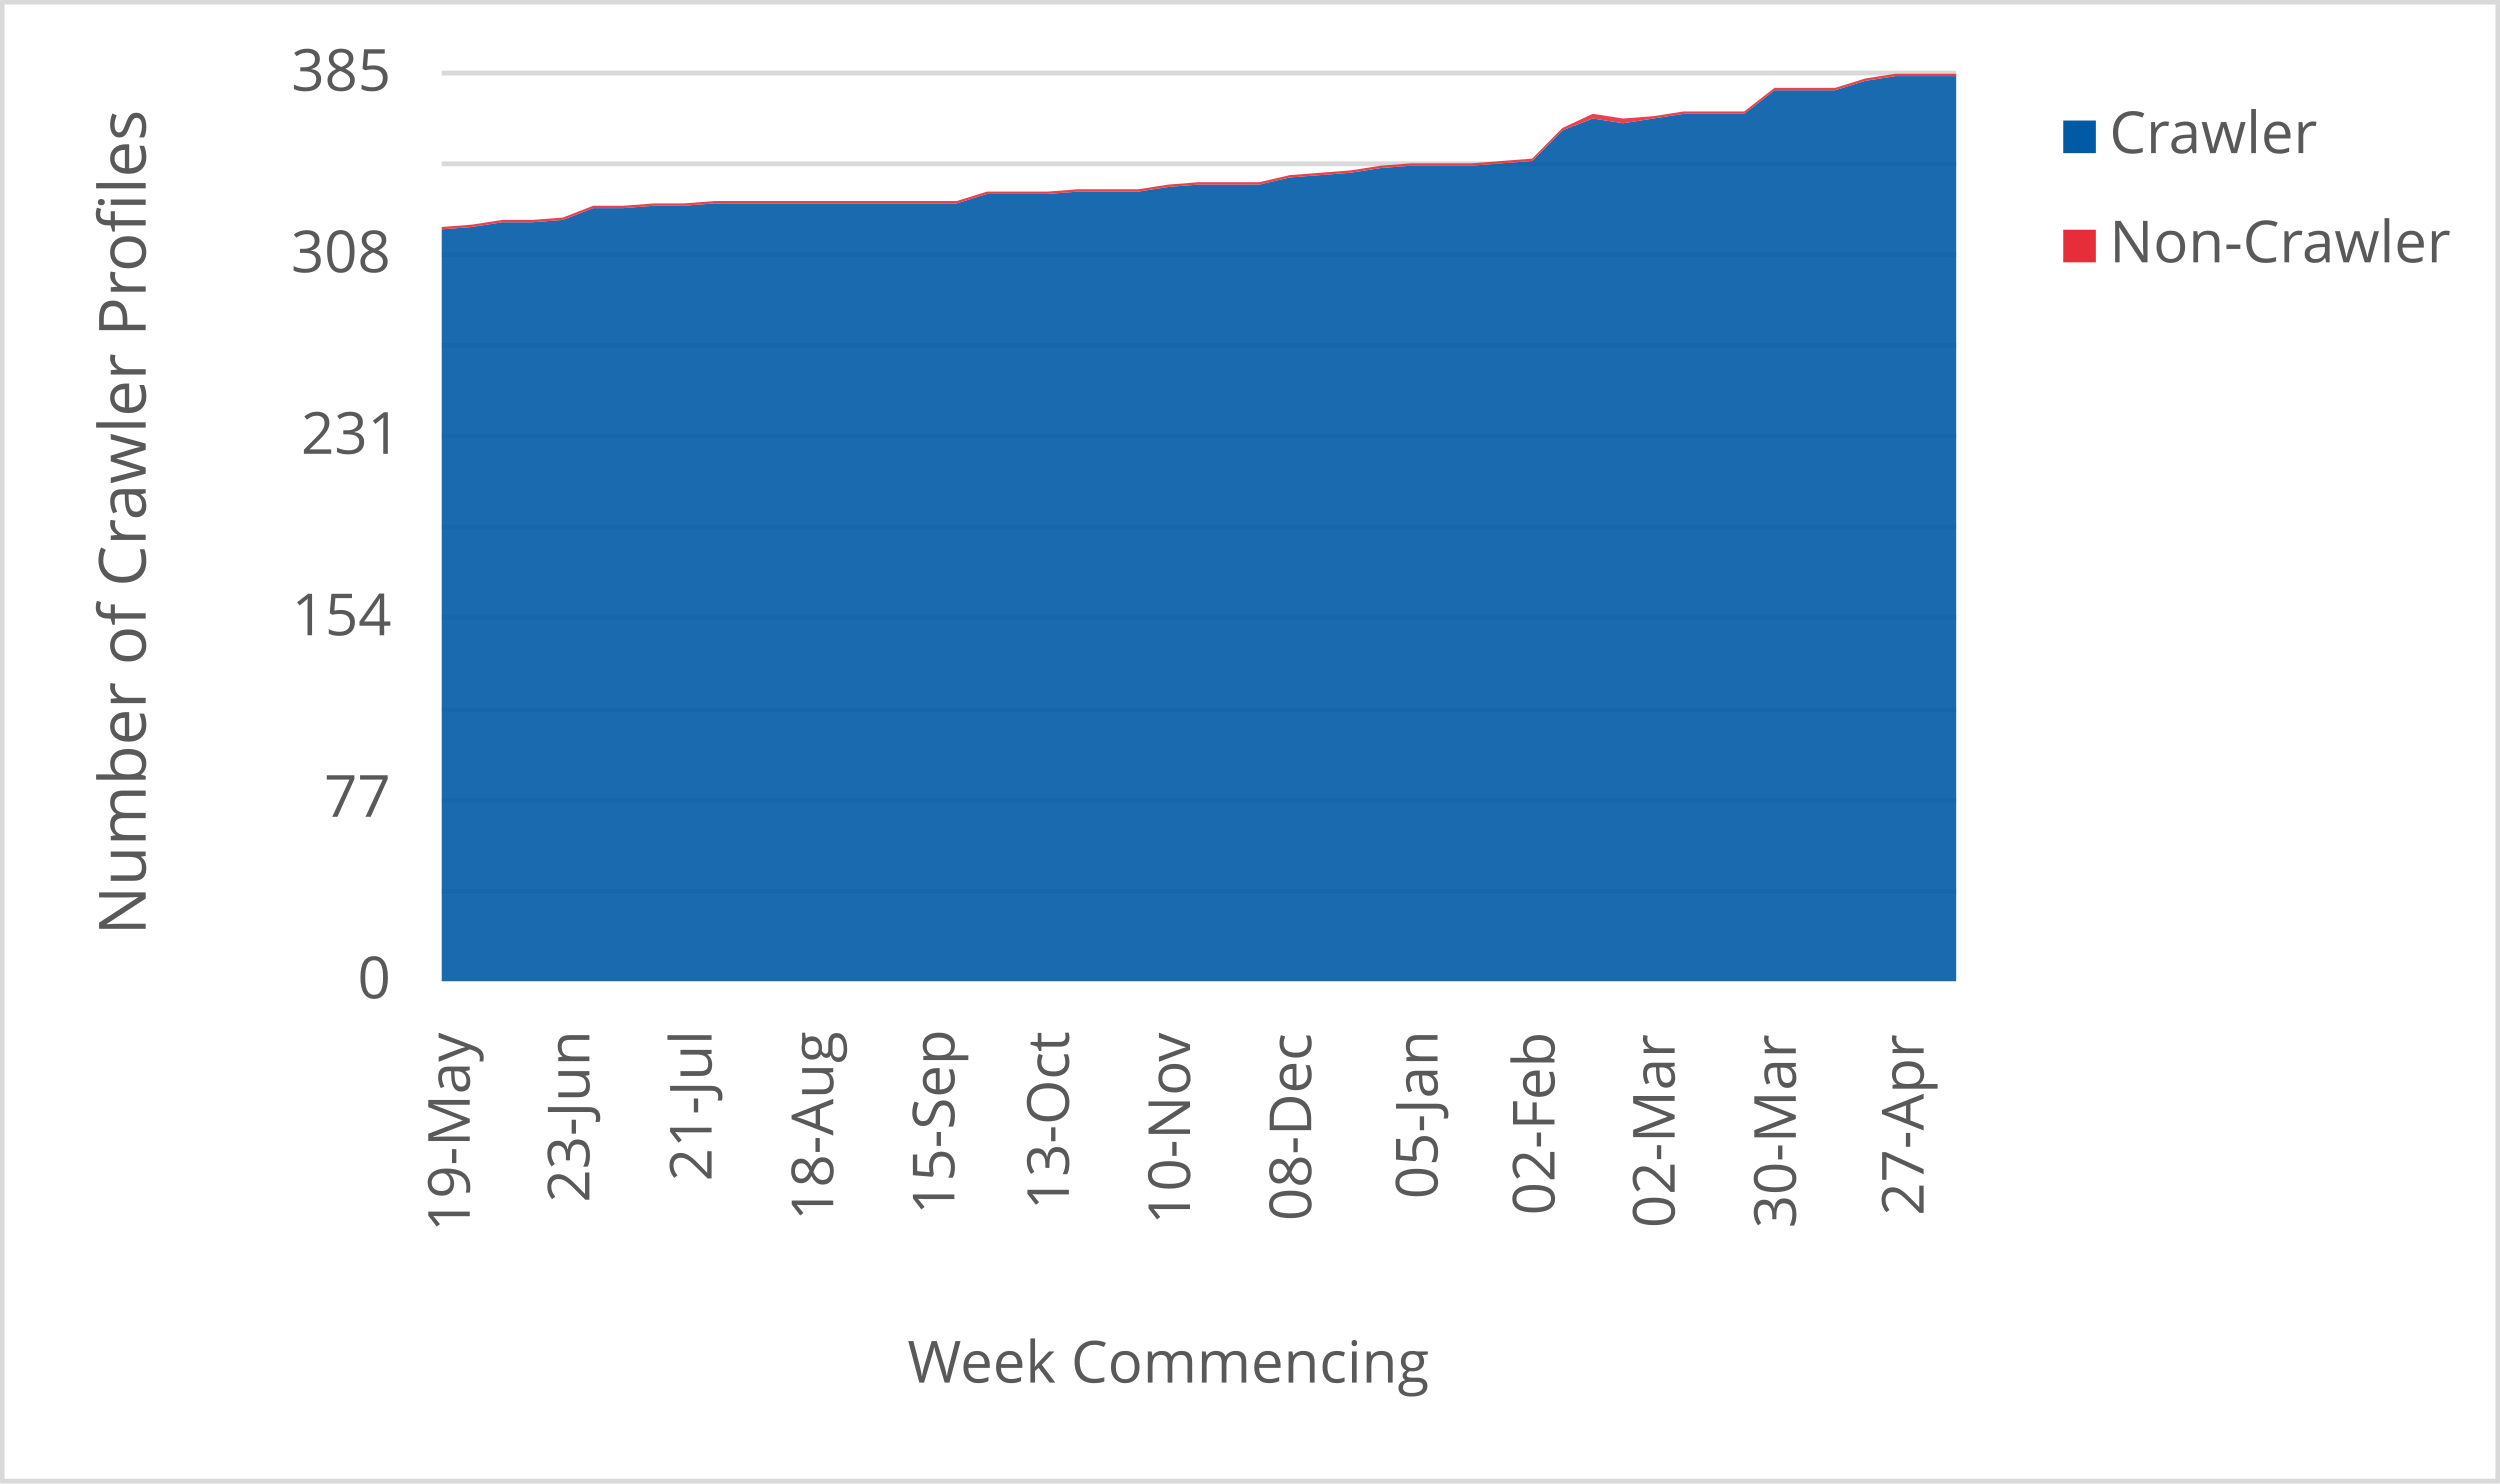
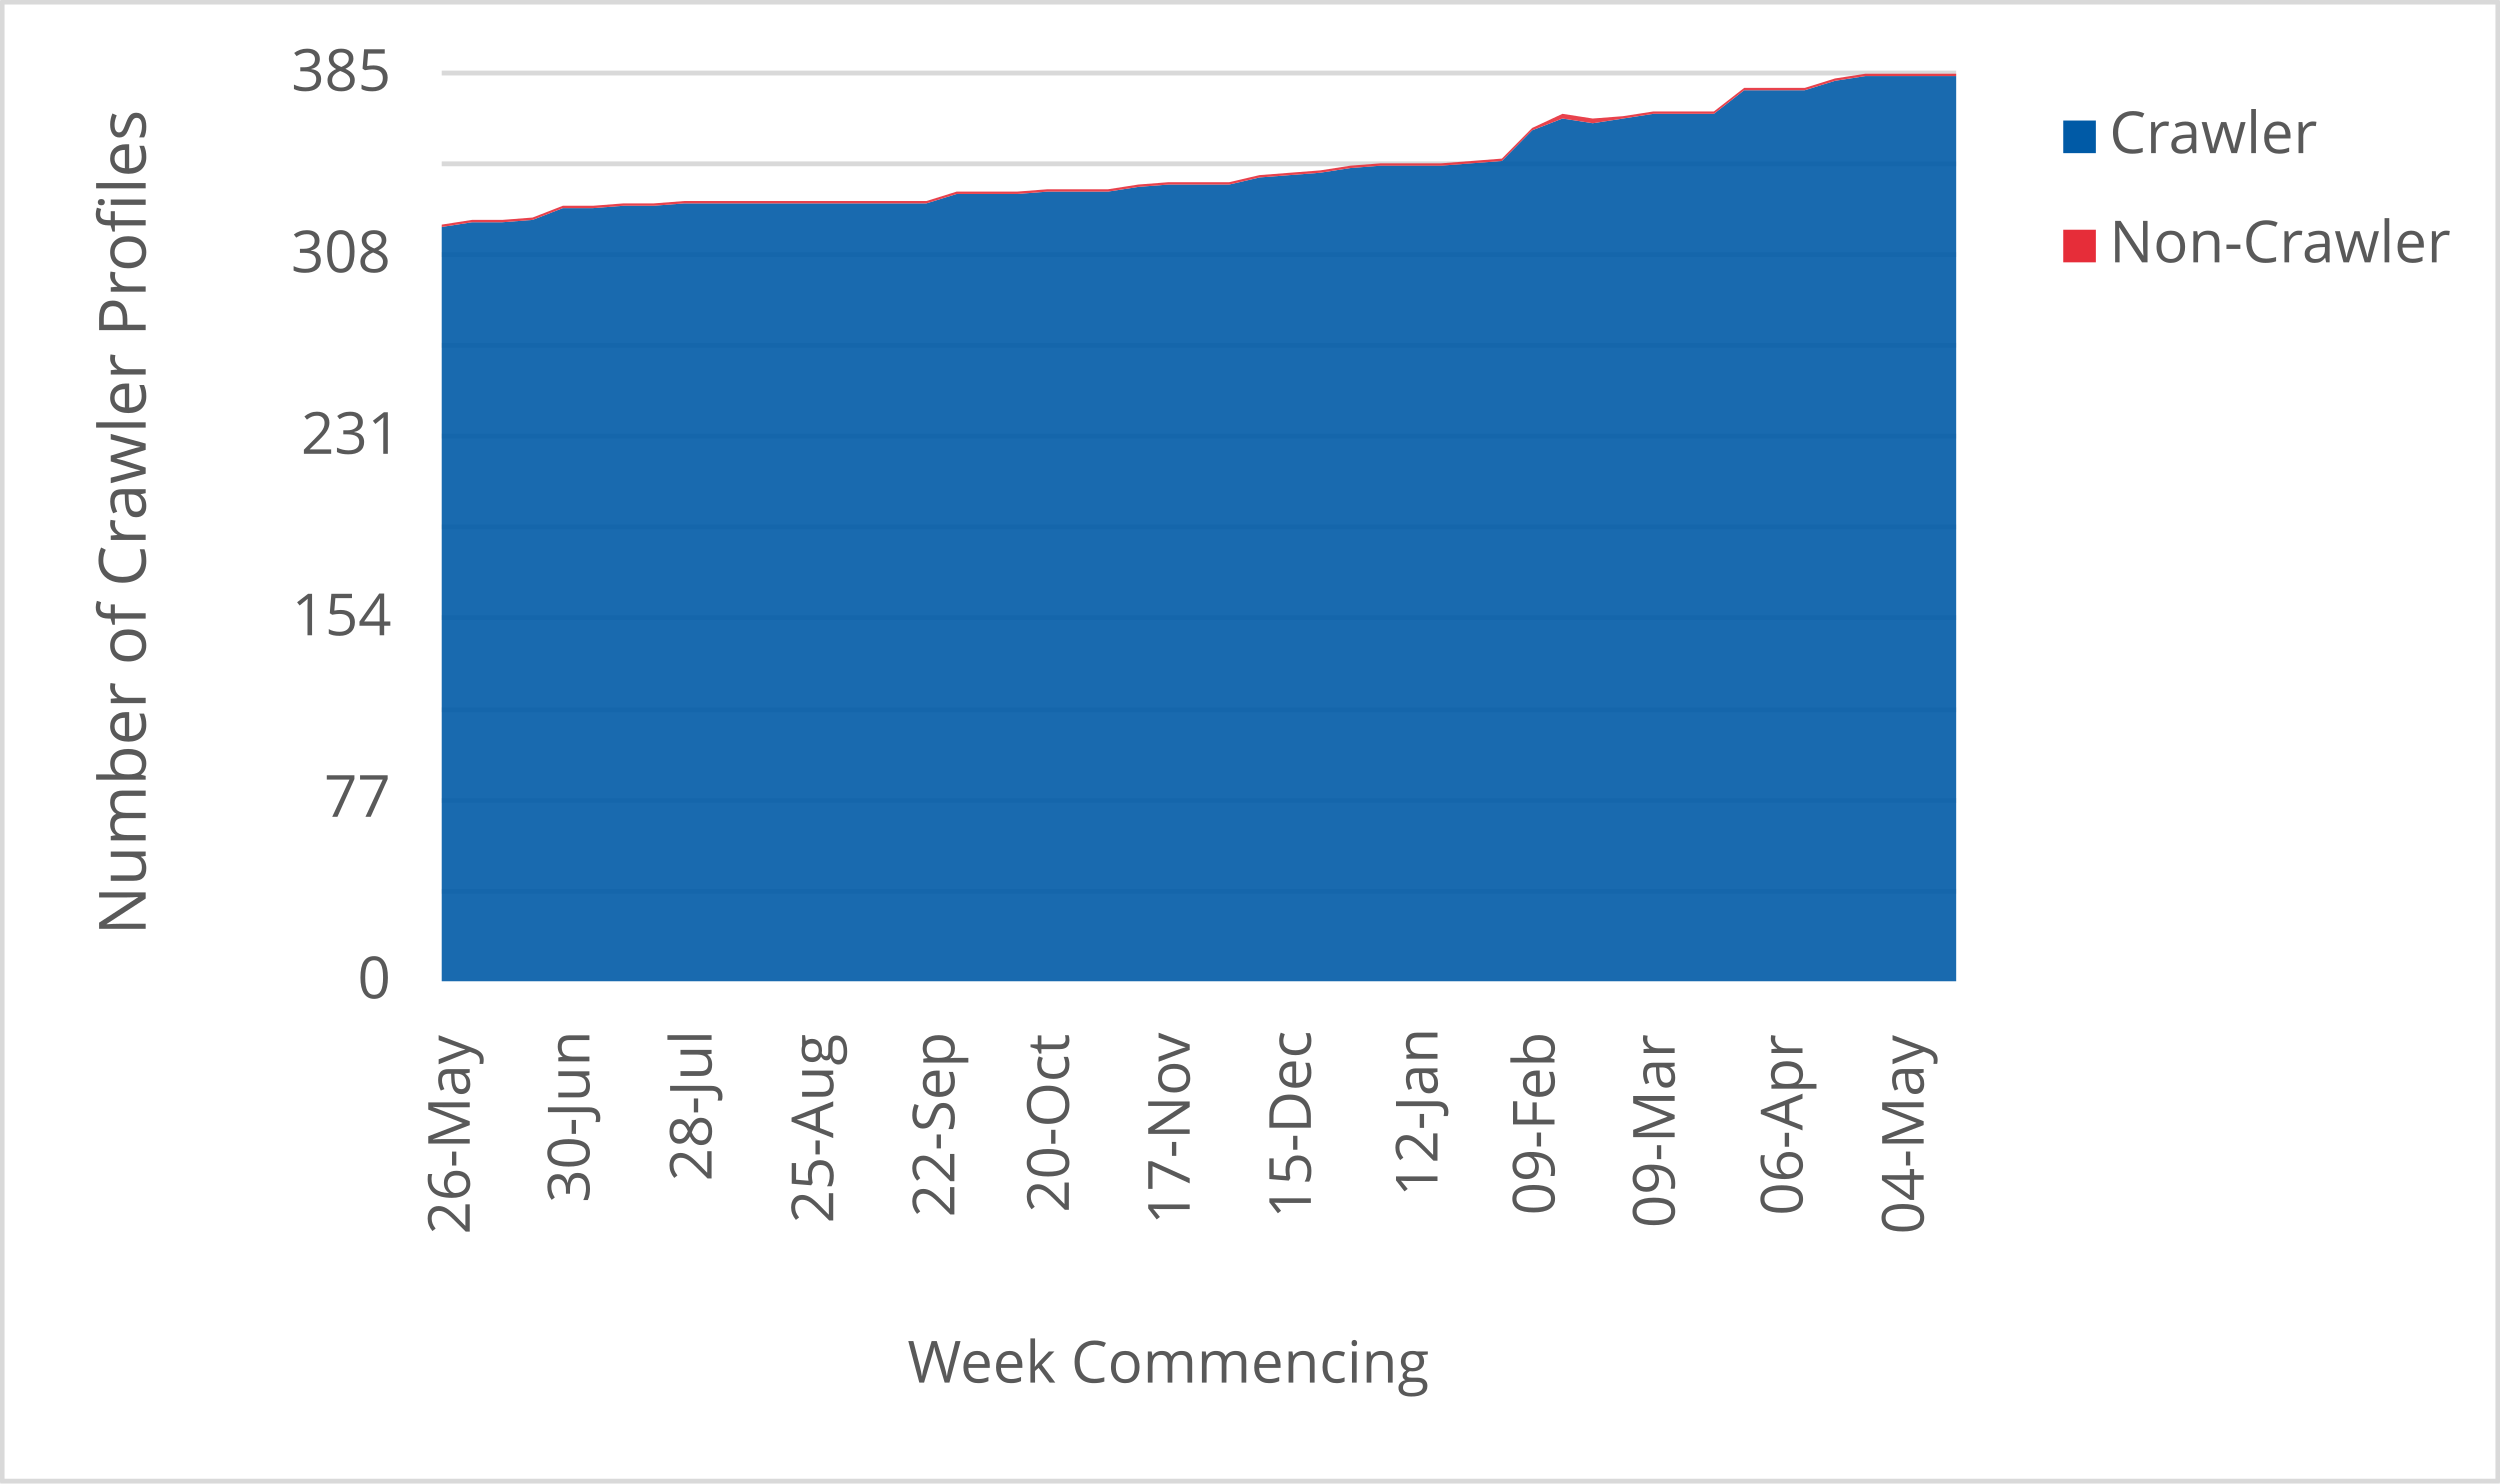
<svg xmlns="http://www.w3.org/2000/svg" width="1763" height="1046" xml:space="preserve" overflow="hidden">
  <defs>
    <clipPath id="clip0">
      <rect x="2917" y="346" width="1763" height="1046" />
    </clipPath>
  </defs>
  <g clip-path="url(#clip0)" transform="translate(-2917 -346)">
    <rect x="2918" y="347" width="1760" height="1043" fill="#FFFFFF" />
    <g>
      <path d="    M3228.5 974.532 4296.5 974.532    M3228.5 910.53 4296.5 910.53    M3228.5 846.528 4296.5 846.528    M3228.5 781.526 4296.5 781.526    M3228.5 717.524 4296.5 717.524    M3228.5 653.522 4296.5 653.522    M3228.5 589.52 4296.5 589.52    M3228.5 525.517 4296.5 525.517    M3228.5 461.515 4296.5 461.515    M3228.5 397.5 4296.5 397.5" stroke="#D9D9D9" stroke-width="3.438" stroke-linejoin="round" stroke-miterlimit="10" fill="none" />
    </g>
    <g>
      <path d="M 1038.5 4296.5 1038.5" stroke="#D9D9D9" stroke-width="3.438" stroke-linejoin="round" stroke-miterlimit="10" fill="none" fill-rule="evenodd" />
    </g>
    <g>
-       <text fill="#595959" font-family="Verdana,Open Sans,DejaVu Sans,sans-serif" font-weight="400" font-size="41" transform="matrix(6.12323e-17 -1 1 6.12323e-17 3248.269 1214.753)">19-May</text>
+       <text fill="#595959" font-family="Verdana,Open Sans,DejaVu Sans,sans-serif" font-weight="400" font-size="41" transform="matrix(6.12323e-17 -1 1 6.12323e-17 3248.269 1216.515)">26-May</text>
    </g>
    <g>
-       <text fill="#595959" font-family="Verdana,Open Sans,DejaVu Sans,sans-serif" font-weight="400" font-size="41" transform="matrix(6.12323e-17 -1 1 6.12323e-17 3332.638 1194.053)">23-Jun</text>
+       <text fill="#595959" font-family="Verdana,Open Sans,DejaVu Sans,sans-serif" font-weight="400" font-size="41" transform="matrix(6.12323e-17 -1 1 6.12323e-17 3332.658 1194.173)">30-Jun</text>
    </g>
    <g>
-       <text fill="#595959" font-family="Verdana,Open Sans,DejaVu Sans,sans-serif" font-weight="400" font-size="41" transform="matrix(6.12323e-17 -1 1 6.12323e-17 3418.809 1179.039)">21-Jul</text>
+       <text fill="#595959" font-family="Verdana,Open Sans,DejaVu Sans,sans-serif" font-weight="400" font-size="41" transform="matrix(6.12323e-17 -1 1 6.12323e-17 3418.809 1179.039)">28-Jul</text>
    </g>
    <g>
-       <text fill="#595959" font-family="Verdana,Open Sans,DejaVu Sans,sans-serif" font-weight="400" font-size="41" transform="matrix(6.12323e-17 -1 1 6.12323e-17 3504.589 1206.906)">18-Aug</text>
+       <text fill="#595959" font-family="Verdana,Open Sans,DejaVu Sans,sans-serif" font-weight="400" font-size="41" transform="matrix(6.12323e-17 -1 1 6.12323e-17 3504.589 1208.667)">25-Aug</text>
    </g>
    <g>
-       <text fill="#595959" font-family="Verdana,Open Sans,DejaVu Sans,sans-serif" font-weight="400" font-size="41" transform="matrix(6.12323e-17 -1 1 6.12323e-17 3590.029 1202.662)">15-Sep</text>
+       <text fill="#595959" font-family="Verdana,Open Sans,DejaVu Sans,sans-serif" font-weight="400" font-size="41" transform="matrix(6.12323e-17 -1 1 6.12323e-17 3590.029 1204.423)">22-Sep</text>
    </g>
    <g>
-       <text fill="#595959" font-family="Verdana,Open Sans,DejaVu Sans,sans-serif" font-weight="400" font-size="41" transform="matrix(6.12323e-17 -1 1 6.12323e-17 3670.765 1199.378)">13-Oct</text>
+       <text fill="#595959" font-family="Verdana,Open Sans,DejaVu Sans,sans-serif" font-weight="400" font-size="41" transform="matrix(6.12323e-17 -1 1 6.12323e-17 3670.765 1201.14)">20-Oct</text>
    </g>
    <g>
-       <text fill="#595959" font-family="Verdana,Open Sans,DejaVu Sans,sans-serif" font-weight="400" font-size="41" transform="matrix(6.12323e-17 -1 1 6.12323e-17 3756.205 1209.708)">10-Nov</text>
+       <text fill="#595959" font-family="Verdana,Open Sans,DejaVu Sans,sans-serif" font-weight="400" font-size="41" transform="matrix(6.12323e-17 -1 1 6.12323e-17 3755.974 1209.708)">17-Nov</text>
    </g>
    <g>
-       <text fill="#595959" font-family="Verdana,Open Sans,DejaVu Sans,sans-serif" font-weight="400" font-size="41" transform="matrix(6.12323e-17 -1 1 6.12323e-17 3841.645 1207.086)">08-Dec</text>
+       <text fill="#595959" font-family="Verdana,Open Sans,DejaVu Sans,sans-serif" font-weight="400" font-size="41" transform="matrix(6.12323e-17 -1 1 6.12323e-17 3841.414 1205.364)">15-Dec</text>
    </g>
    <g>
-       <text fill="#595959" font-family="Verdana,Open Sans,DejaVu Sans,sans-serif" font-weight="400" font-size="41" transform="matrix(6.12323e-17 -1 1 6.12323e-17 3930.738 1191.651)">05-Jan</text>
+       <text fill="#595959" font-family="Verdana,Open Sans,DejaVu Sans,sans-serif" font-weight="400" font-size="41" transform="matrix(6.12323e-17 -1 1 6.12323e-17 3930.718 1189.929)">12-Jan</text>
    </g>
    <g>
-       <text fill="#595959" font-family="Verdana,Open Sans,DejaVu Sans,sans-serif" font-weight="400" font-size="41" transform="matrix(6.12323e-17 -1 1 6.12323e-17 4013.235 1203.042)">02-Feb</text>
+       <text fill="#595959" font-family="Verdana,Open Sans,DejaVu Sans,sans-serif" font-weight="400" font-size="41" transform="matrix(6.12323e-17 -1 1 6.12323e-17 4013.235 1203.042)">09-Feb</text>
    </g>
    <g>
-       <text fill="#595959" font-family="Verdana,Open Sans,DejaVu Sans,sans-serif" font-weight="400" font-size="41" transform="matrix(6.12323e-17 -1 1 6.12323e-17 4097.965 1212.011)">02-Mar</text>
+       <text fill="#595959" font-family="Verdana,Open Sans,DejaVu Sans,sans-serif" font-weight="400" font-size="41" transform="matrix(6.12323e-17 -1 1 6.12323e-17 4097.965 1212.011)">09-Mar</text>
    </g>
    <g>
-       <text fill="#595959" font-family="Verdana,Open Sans,DejaVu Sans,sans-serif" font-weight="400" font-size="41" transform="matrix(6.12323e-17 -1 1 6.12323e-17 4183.405 1212.171)">30-Mar</text>
+       <text fill="#595959" font-family="Verdana,Open Sans,DejaVu Sans,sans-serif" font-weight="400" font-size="41" transform="matrix(6.12323e-17 -1 1 6.12323e-17 4188.129 1203.262)">06-Apr</text>
    </g>
    <g>
-       <text fill="#595959" font-family="Verdana,Open Sans,DejaVu Sans,sans-serif" font-weight="400" font-size="41" transform="matrix(6.12323e-17 -1 1 6.12323e-17 4273.549 1203.302)">27-Apr</text>
+       <text fill="#595959" font-family="Verdana,Open Sans,DejaVu Sans,sans-serif" font-weight="400" font-size="41" transform="matrix(6.12323e-17 -1 1 6.12323e-17 4273.569 1216.475)">04-May</text>
    </g>
    <g>
      <text fill="#595959" font-family="Verdana,Open Sans,DejaVu Sans,sans-serif" font-weight="400" font-size="41" transform="matrix(1 0 0 1 3169.141 1050)">0</text>
    </g>
    <g>
      <text fill="#595959" font-family="Verdana,Open Sans,DejaVu Sans,sans-serif" font-weight="400" font-size="41" transform="matrix(1 0 0 1 3145.578 922)">77</text>
    </g>
    <g>
      <text fill="#595959" font-family="Verdana,Open Sans,DejaVu Sans,sans-serif" font-weight="400" font-size="41" transform="matrix(1 0 0 1 3122.756 794)">154</text>
    </g>
    <g>
      <text fill="#595959" font-family="Verdana,Open Sans,DejaVu Sans,sans-serif" font-weight="400" font-size="41" transform="matrix(1 0 0 1 3129.302 666)">231</text>
    </g>
    <g>
      <text fill="#595959" font-family="Verdana,Open Sans,DejaVu Sans,sans-serif" font-weight="400" font-size="41" transform="matrix(1 0 0 1 3122.175 538)">308</text>
    </g>
    <g>
      <text fill="#595959" font-family="Verdana,Open Sans,DejaVu Sans,sans-serif" font-weight="400" font-size="41" transform="matrix(1 0 0 1 3122.416 410)">385</text>
    </g>
    <g>
      <text fill="#595959" font-family="Verdana,Open Sans,DejaVu Sans,sans-serif" font-weight="400" font-size="41" transform="matrix(1 0 0 1 3556.971 1321)">Week Commencing</text>
    </g>
    <g>
      <text fill="#595959" font-family="Verdana,Open Sans,DejaVu Sans,sans-serif" font-weight="400" font-size="46" transform="matrix(6.12323e-17 -1 1 6.12323e-17 3019.73 1005.486)">Number of Crawler Profiles</text>
    </g>
    <rect x="2918.5" y="347.5" width="1760" height="1043" stroke="#D9D9D9" stroke-width="3.438" stroke-linejoin="round" stroke-miterlimit="10" fill="none" />
    <g>
-       <path d="M3228.5 1038 3249.86 1038 3271.22 1038 3292.58 1038 3313.94 1038 3335.3 1038 3356.66 1038 3378.02 1038 3399.38 1038 3420.74 1038 3442.1 1038 3463.46 1038 3484.82 1038 3506.18 1038 3527.54 1038 3548.9 1038 3570.26 1038 3591.62 1038 3612.98 1038 3634.34 1038 3655.7 1038 3677.06 1038 3698.42 1038 3719.78 1038 3741.14 1038 3762.5 1038 3783.86 1038 3805.22 1038 3826.58 1038 3847.94 1038 3869.3 1038 3890.66 1038 3912.02 1038 3933.38 1038 3954.74 1038 3976.1 1038 3997.46 1038 4018.82 1038 4040.18 1038 4061.54 1038 4082.9 1038 4104.26 1038 4125.62 1038 4146.98 1038 4168.34 1038 4189.7 1038 4211.06 1038 4232.42 1038 4253.78 1038 4275.14 1038 4296.5 1038 4296.5 399.662 4275.14 399.662 4253.78 399.662 4232.42 402.987 4211.06 409.636 4189.7 409.636 4168.34 409.636 4146.98 426.26 4125.62 426.26 4104.26 426.26 4082.9 429.584 4061.54 432.909 4040.18 429.584 4018.82 437.896 3997.46 459.506 3976.1 461.169 3954.74 462.831 3933.38 462.831 3912.02 462.831 3890.66 464.494 3869.3 467.818 3847.94 469.481 3826.58 471.143 3805.22 476.13 3783.86 476.13 3762.5 476.13 3741.14 477.792 3719.78 481.117 3698.42 481.117 3677.06 481.117 3655.7 482.779 3634.34 482.779 3612.98 482.779 3591.62 489.429 3570.26 489.429 3548.9 489.429 3527.54 489.429 3506.18 489.429 3484.82 489.429 3463.46 489.429 3442.1 489.429 3420.74 489.429 3399.38 491.091 3378.02 491.091 3356.66 492.753 3335.3 492.753 3313.94 501.065 3292.58 502.727 3271.22 502.727 3249.86 506.052 3228.5 507.714 3228.5 1038Z" fill="#005aa6" opacity="0.9" />
+       <path d="M3228.5 1038 3249.86 1038 3271.22 1038 3292.58 1038 3313.94 1038 3335.3 1038 3356.66 1038 3378.02 1038 3399.38 1038 3420.74 1038 3442.1 1038 3463.46 1038 3484.82 1038 3506.18 1038 3527.54 1038 3548.9 1038 3570.26 1038 3591.62 1038 3612.98 1038 3634.34 1038 3655.7 1038 3677.06 1038 3698.42 1038 3719.78 1038 3741.14 1038 3762.5 1038 3783.86 1038 3805.22 1038 3826.58 1038 3847.94 1038 3869.3 1038 3890.66 1038 3912.02 1038 3933.38 1038 3954.74 1038 3976.1 1038 3997.46 1038 4018.82 1038 4040.18 1038 4061.54 1038 4082.9 1038 4104.26 1038 4125.62 1038 4146.98 1038 4168.34 1038 4189.7 1038 4211.06 1038 4232.42 1038 4253.78 1038 4275.14 1038 4296.5 1038 4296.5 399.662 4275.14 399.662 4253.78 399.662 4232.42 399.662 4211.06 402.987 4189.7 409.636 4168.34 409.636 4146.98 409.636 4125.62 426.26 4104.26 426.26 4082.9 426.26 4061.54 429.584 4040.18 432.909 4018.82 429.584 3997.46 437.896 3976.1 459.506 3954.74 461.169 3933.38 462.831 3912.02 462.831 3890.66 462.831 3869.3 464.494 3847.94 467.818 3826.58 469.481 3805.22 471.143 3783.86 476.13 3762.5 476.13 3741.14 476.13 3719.78 477.792 3698.42 481.117 3677.06 481.117 3655.7 481.117 3634.34 482.779 3612.98 482.779 3591.62 482.779 3570.26 489.429 3548.9 489.429 3527.54 489.429 3506.18 489.429 3484.82 489.429 3463.46 489.429 3442.1 489.429 3420.74 489.429 3399.38 489.429 3378.02 491.091 3356.66 491.091 3335.3 492.753 3313.94 492.753 3292.58 501.065 3271.22 502.727 3249.86 502.727 3228.5 506.052 3228.5 1038Z" fill="#005aa6" opacity="0.9" />
    </g>
    <g>
-       <path d="M3228.5 507.714 3249.86 506.052 3271.22 502.727 3292.58 502.727 3313.94 501.065 3335.3 492.753 3356.66 492.753 3378.02 491.091 3399.38 491.091 3420.74 489.429 3442.1 489.429 3463.46 489.429 3484.82 489.429 3506.18 489.429 3527.54 489.429 3548.9 489.429 3570.26 489.429 3591.62 489.429 3612.98 482.779 3634.34 482.779 3655.7 482.779 3677.06 481.117 3698.42 481.117 3719.78 481.117 3741.14 477.792 3762.5 476.13 3783.86 476.13 3805.22 476.13 3826.58 471.143 3847.94 469.481 3869.3 467.818 3890.66 464.494 3912.02 462.831 3933.38 462.831 3954.74 462.831 3976.1 461.169 3997.46 459.506 4018.82 437.896 4040.18 429.584 4061.54 432.909 4082.9 429.584 4104.26 426.26 4125.62 426.26 4146.98 426.26 4168.34 409.636 4189.7 409.636 4211.06 409.636 4232.42 402.987 4253.78 399.662 4275.14 399.662 4296.5 399.662 4296.5 398 4275.14 398 4253.78 398 4232.42 401.325 4211.06 407.974 4189.7 407.974 4168.34 407.974 4146.98 424.597 4125.62 424.597 4104.26 424.597 4082.9 427.922 4061.54 429.584 4040.18 426.26 4018.82 436.234 3997.46 457.844 3976.1 459.506 3954.74 461.169 3933.38 461.169 3912.02 461.169 3890.66 462.831 3869.3 466.156 3847.94 467.818 3826.58 469.481 3805.22 474.468 3783.86 474.468 3762.5 474.468 3741.14 476.13 3719.78 479.455 3698.42 479.455 3677.06 479.455 3655.7 481.117 3634.34 481.117 3612.98 481.117 3591.62 487.766 3570.26 487.766 3548.9 487.766 3527.54 487.766 3506.18 487.766 3484.82 487.766 3463.46 487.766 3442.1 487.766 3420.74 487.766 3399.38 489.429 3378.02 489.429 3356.66 491.091 3335.3 491.091 3313.94 499.403 3292.58 501.065 3271.22 501.065 3249.86 504.39 3228.5 506.052 3228.5 507.714Z" fill="#e62d39" opacity="0.9" />
+       <path d="M3228.5 506.052 3249.86 502.727 3271.22 502.727 3292.58 501.065 3313.94 492.753 3335.3 492.753 3356.66 491.091 3378.02 491.091 3399.38 489.429 3420.74 489.429 3442.1 489.429 3463.46 489.429 3484.82 489.429 3506.18 489.429 3527.54 489.429 3548.9 489.429 3570.26 489.429 3591.62 482.779 3612.98 482.779 3634.34 482.779 3655.7 481.117 3677.06 481.117 3698.42 481.117 3719.78 477.792 3741.14 476.13 3762.5 476.13 3783.86 476.13 3805.22 471.143 3826.58 469.481 3847.94 467.818 3869.3 464.494 3890.66 462.831 3912.02 462.831 3933.38 462.831 3954.74 461.169 3976.1 459.506 3997.46 437.896 4018.82 429.584 4040.18 432.909 4061.54 429.584 4082.9 426.26 4104.26 426.26 4125.62 426.26 4146.98 409.636 4168.34 409.636 4189.7 409.636 4211.06 402.987 4232.42 399.662 4253.78 399.662 4275.14 399.662 4296.5 399.662 4296.5 398 4275.14 398 4253.78 398 4232.42 398 4211.06 401.325 4189.7 407.974 4168.34 407.974 4146.98 407.974 4125.62 424.597 4104.26 424.597 4082.9 424.597 4061.54 427.922 4040.18 429.584 4018.82 426.26 3997.46 436.234 3976.1 457.844 3954.74 459.506 3933.38 461.169 3912.02 461.169 3890.66 461.169 3869.3 462.831 3847.94 466.156 3826.58 467.818 3805.22 469.481 3783.86 474.468 3762.5 474.468 3741.14 474.468 3719.78 476.13 3698.42 479.455 3677.06 479.455 3655.7 479.455 3634.34 481.117 3612.98 481.117 3591.62 481.117 3570.26 487.766 3548.9 487.766 3527.54 487.766 3506.18 487.766 3484.82 487.766 3463.46 487.766 3442.1 487.766 3420.74 487.766 3399.38 487.766 3378.02 489.429 3356.66 489.429 3335.3 491.091 3313.94 491.091 3292.58 499.403 3271.22 501.065 3249.86 501.065 3228.5 504.39 3228.5 506.052Z" fill="#e62d39" opacity="0.9" />
    </g>
    <g>
      <rect x="4372" y="431" width="23" height="23" fill="#005aa6" />
    </g>
    <g>
      <text fill="#595959" font-family="Verdana,Open Sans,DejaVu Sans,sans-serif" font-weight="400" font-size="41" transform="matrix(1 0 0 1 4404.56 454)">Crawler</text>
    </g>
    <g>
      <rect x="4372" y="508" width="23" height="23" fill="#e62d39" />
    </g>
    <g>
      <text fill="#595959" font-family="Verdana,Open Sans,DejaVu Sans,sans-serif" font-weight="400" font-size="41" transform="matrix(1 0 0 1 4404.56 531)">Non-Crawler</text>
    </g>
  </g>
</svg>
